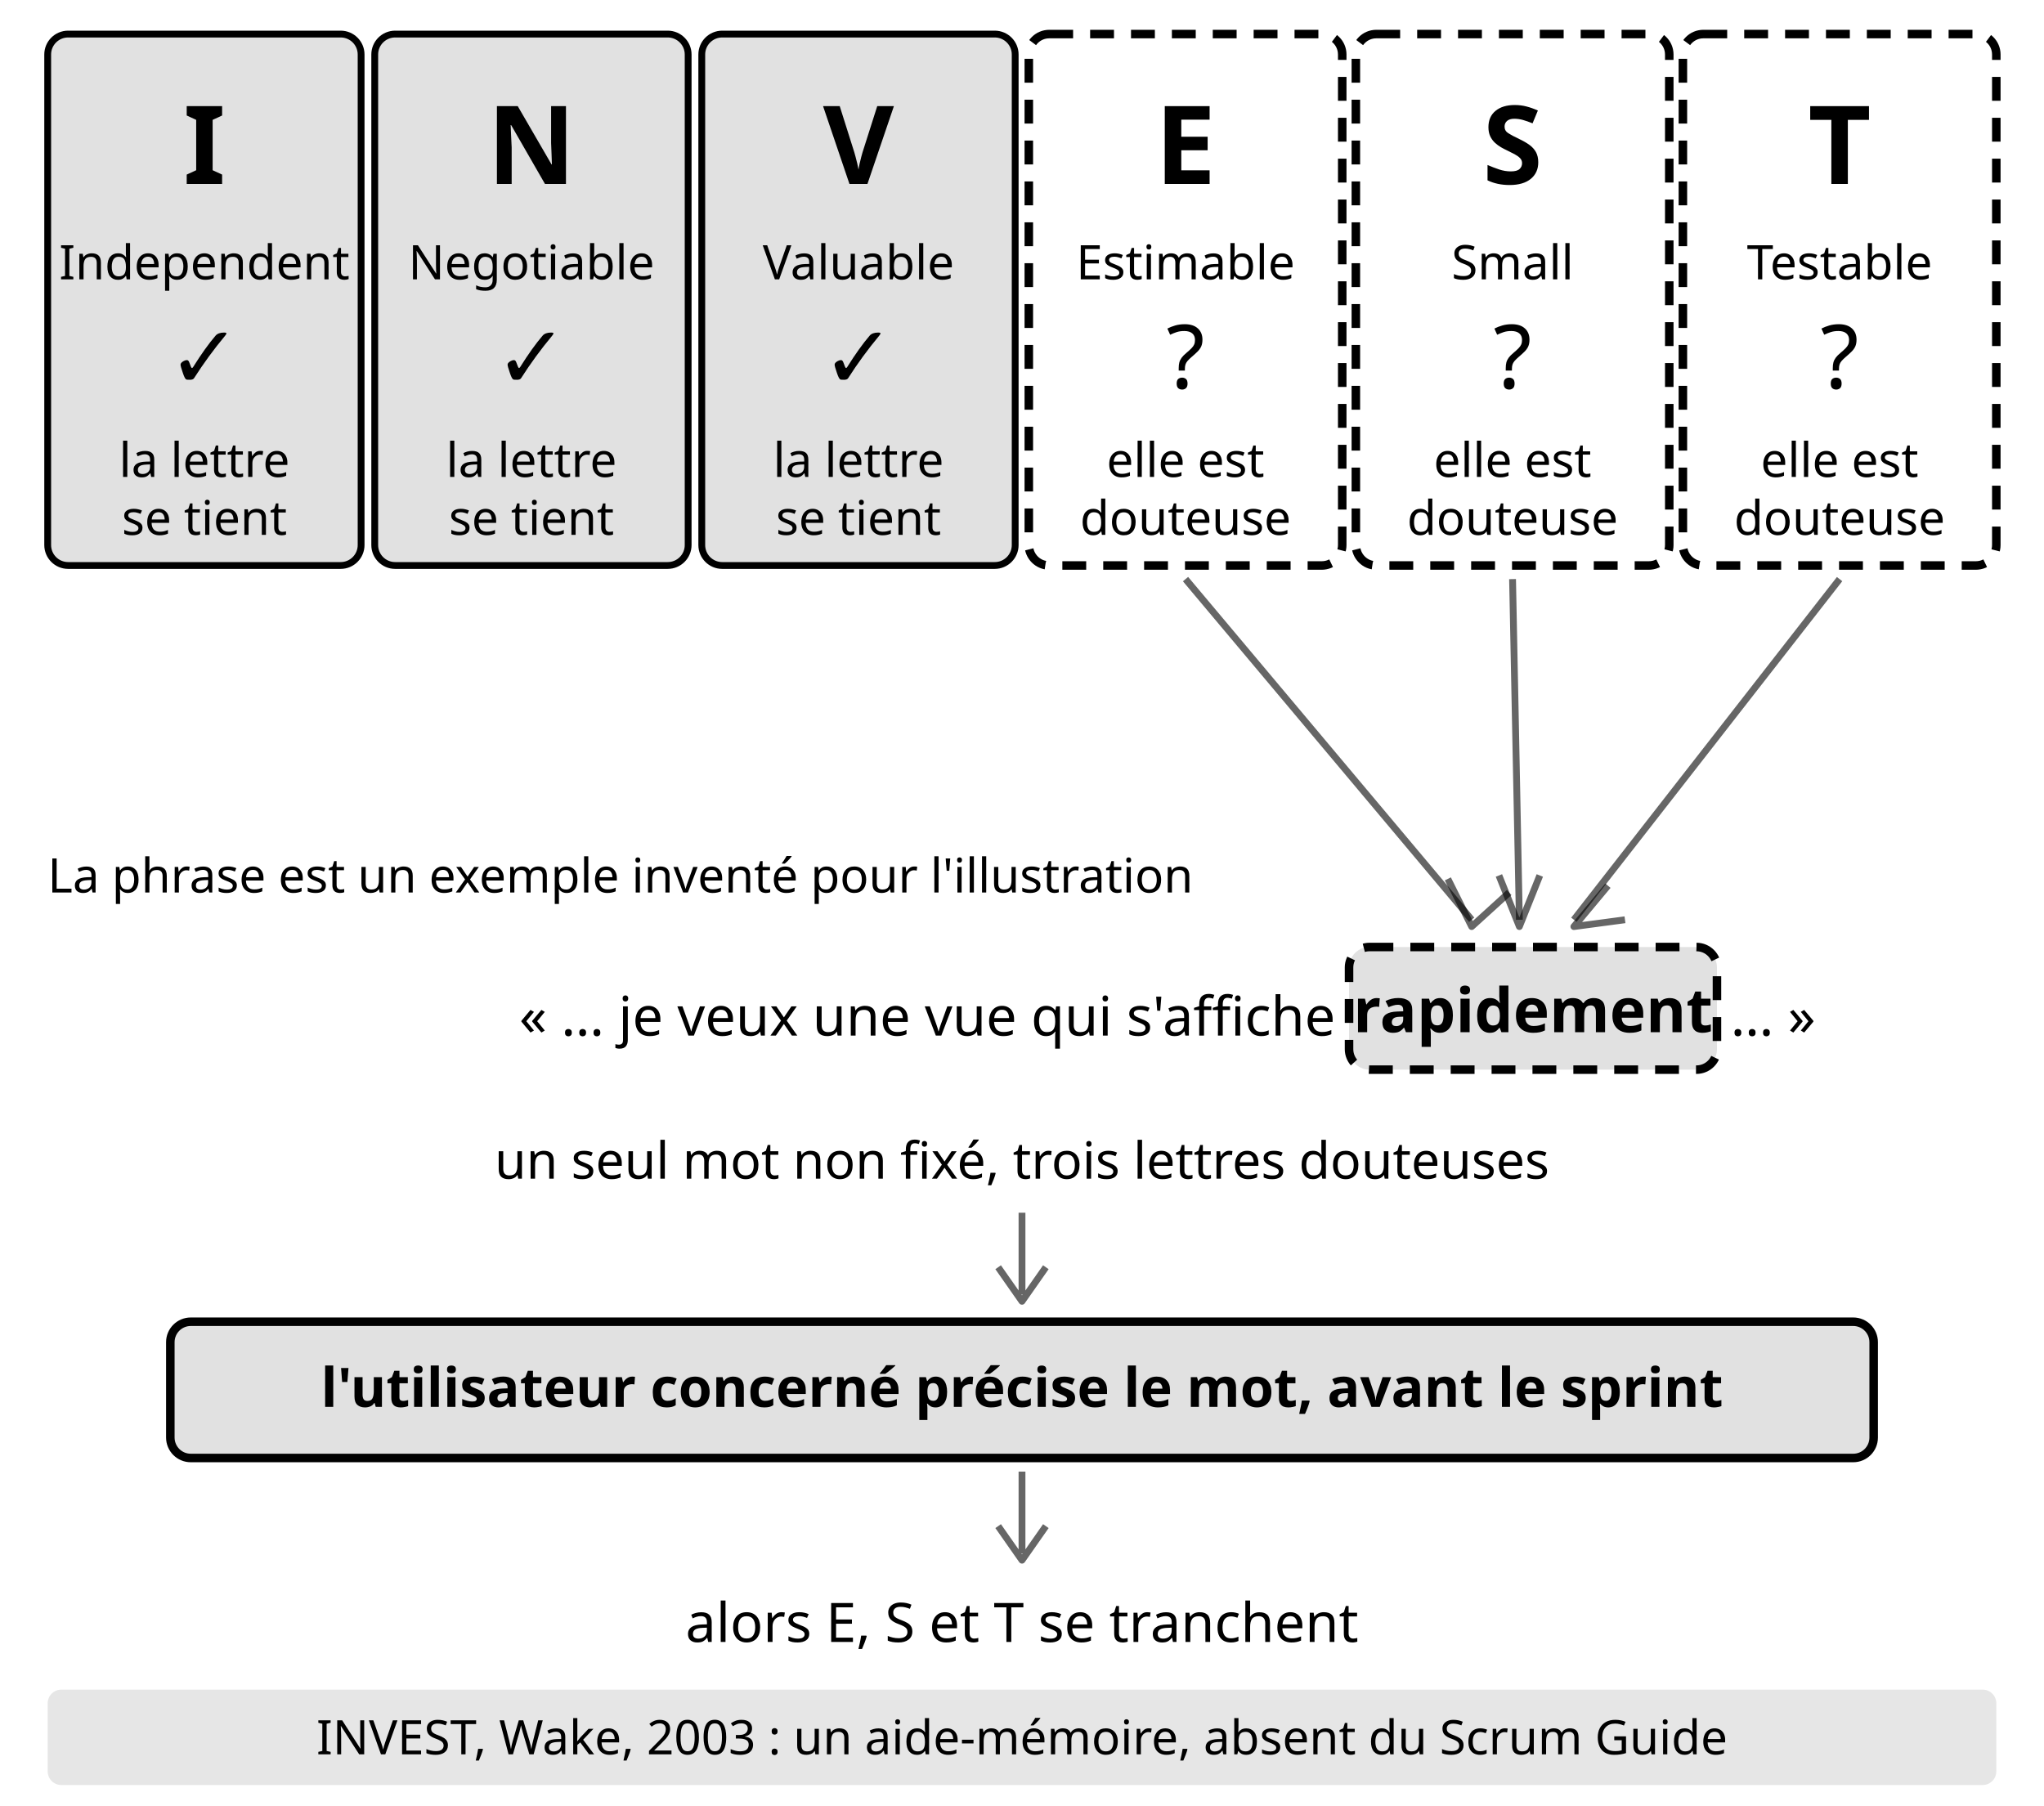
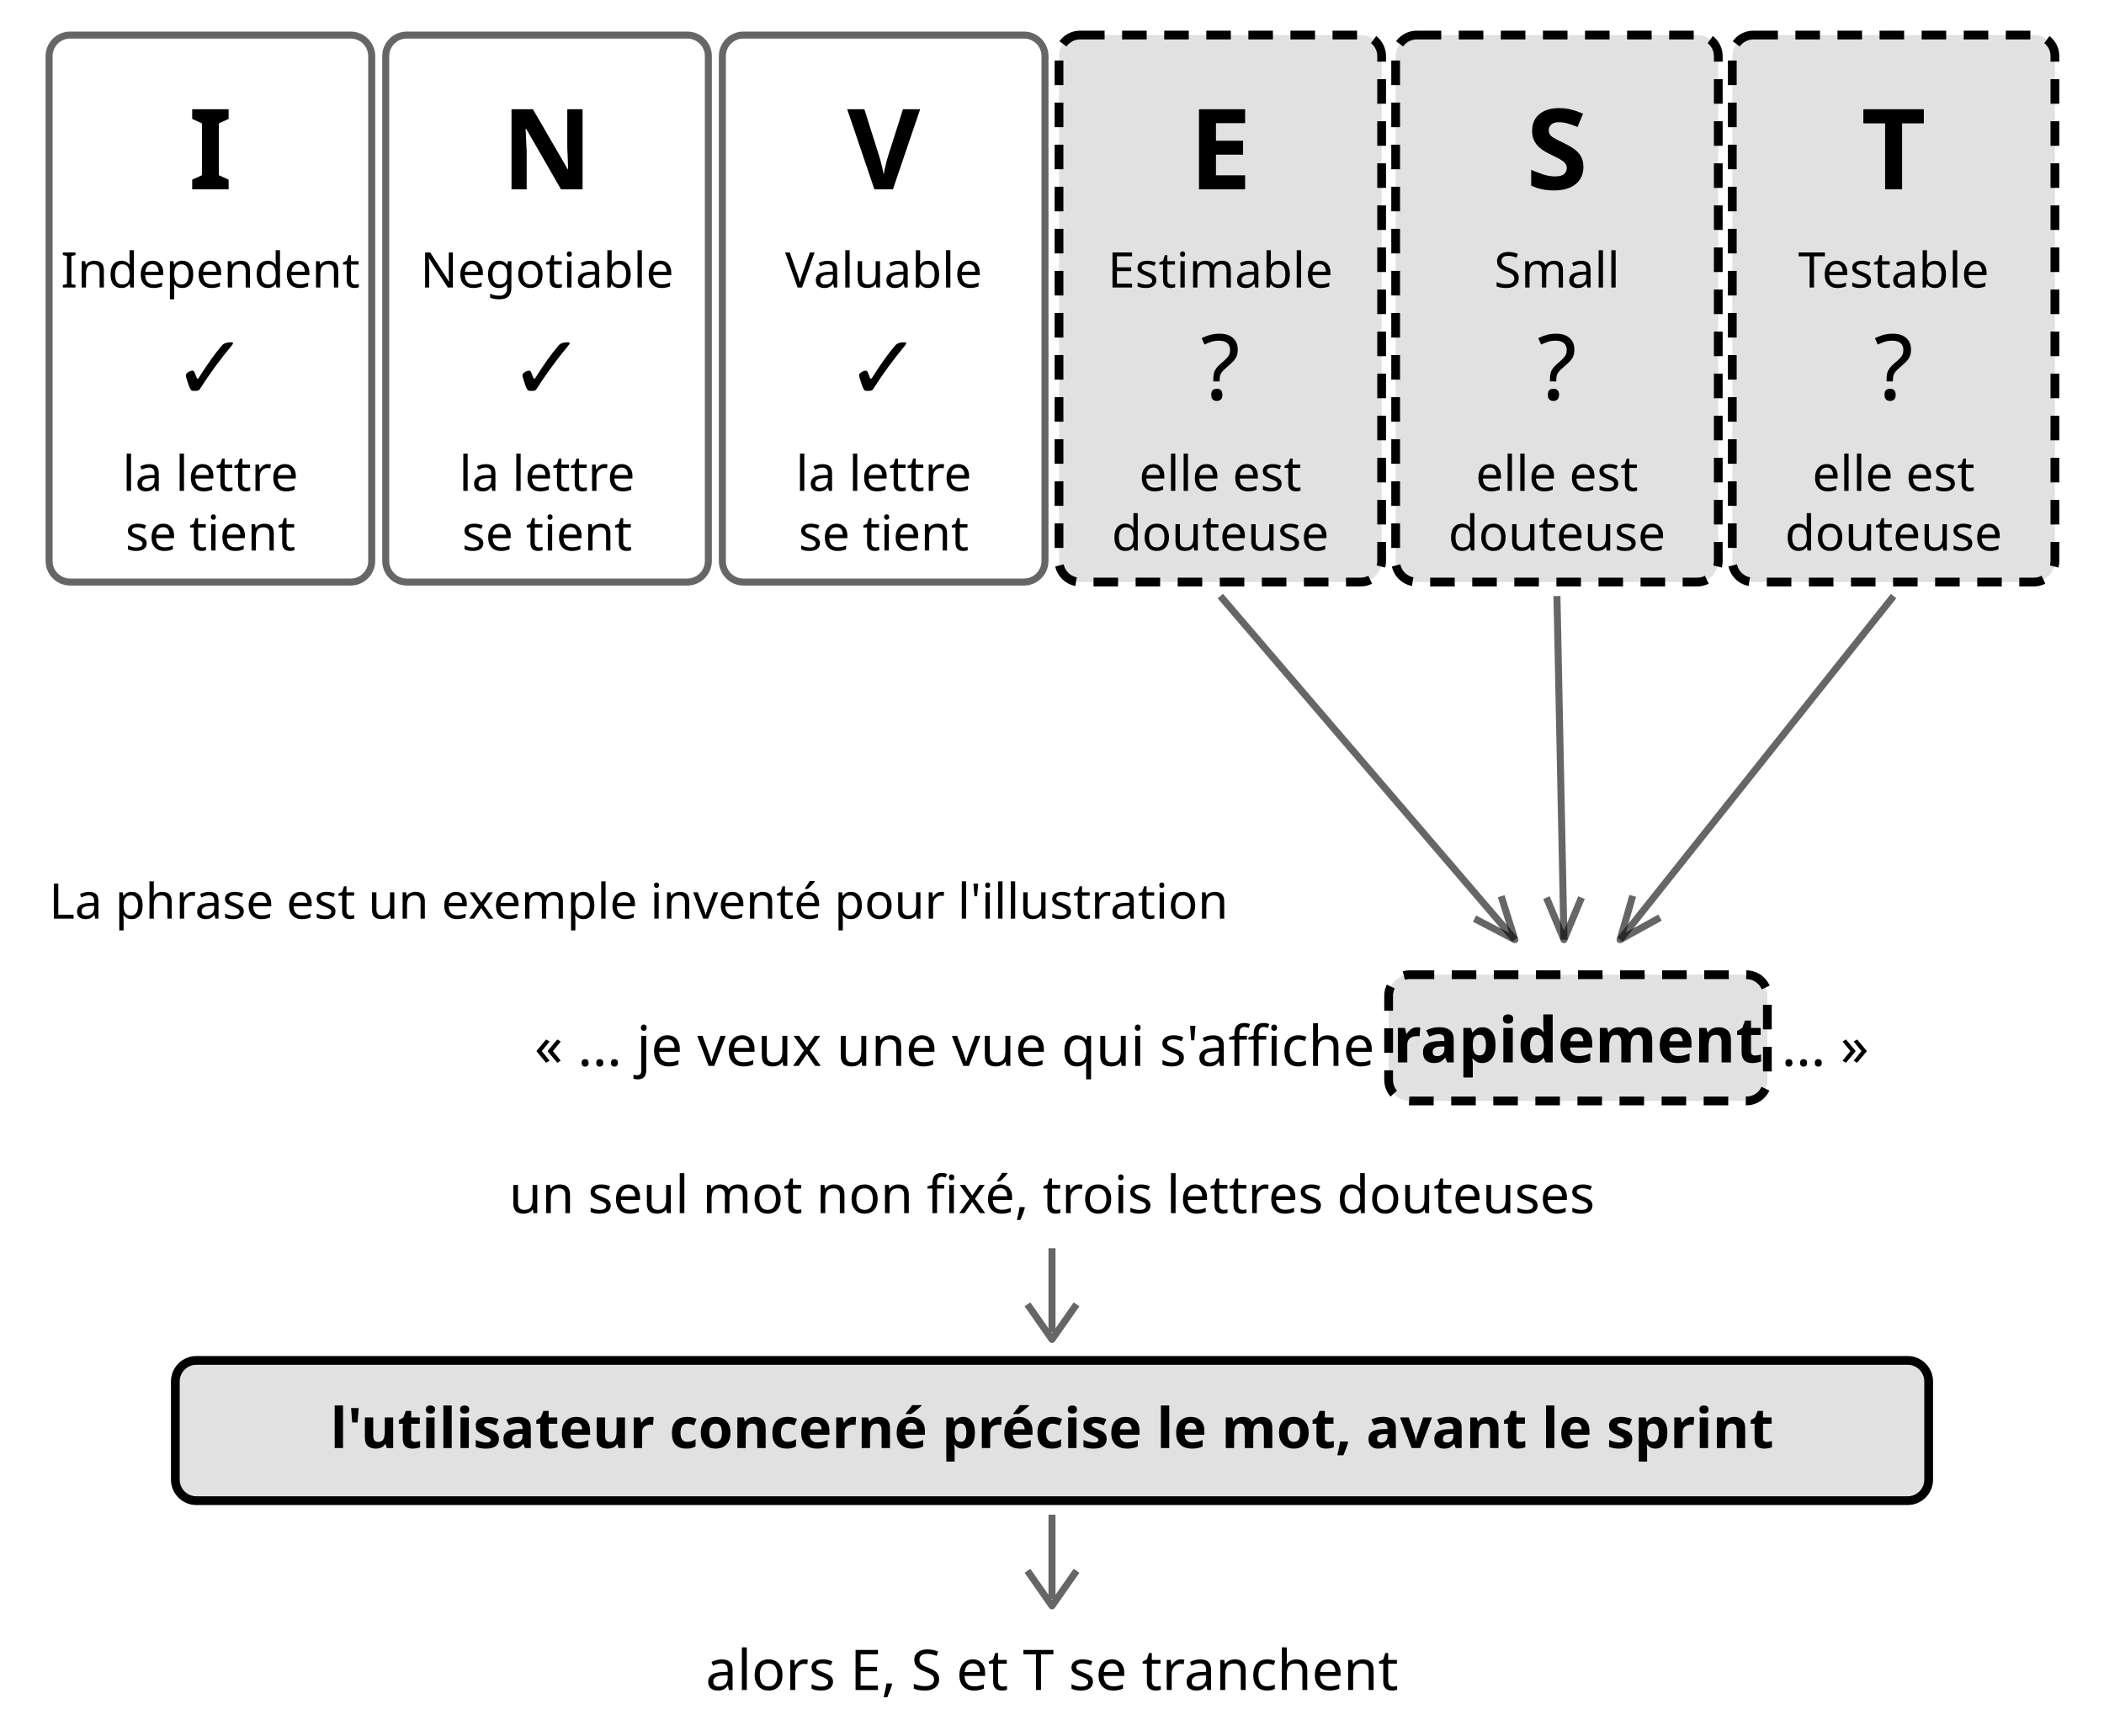
- <svg xmlns="http://www.w3.org/2000/svg" viewBox="0 0 600 530" fill="currentColor" font-family="system-ui, sans-serif" role="img" aria-labelledby="six-lettres-invest-titre six-lettres-invest-desc">
+ <svg xmlns="http://www.w3.org/2000/svg" viewBox="0 0 600 495" fill="currentColor" font-family="system-ui, sans-serif" role="img" aria-labelledby="six-lettres-invest-titre six-lettres-invest-desc">
  <g id="7a1-lettres-tenues" class="secondary" text-anchor="middle">
-     <rect x="14" y="10" width="92" height="156" rx="6" fill="currentColor" fill-opacity="0.12" stroke="currentColor" stroke-width="2" />
-     <rect x="110" y="10" width="92" height="156" rx="6" fill="currentColor" fill-opacity="0.12" stroke="currentColor" stroke-width="2" />
-     <rect x="206" y="10" width="92" height="156" rx="6" fill="currentColor" fill-opacity="0.12" stroke="currentColor" stroke-width="2" />
+     <rect x="14" y="10" width="92" height="156" rx="6" fill="none" stroke="currentColor" stroke-width="2" stroke-opacity="0.6" />
+     <rect x="110" y="10" width="92" height="156" rx="6" fill="none" stroke="currentColor" stroke-width="2" stroke-opacity="0.6" />
+     <rect x="206" y="10" width="92" height="156" rx="6" fill="none" stroke="currentColor" stroke-width="2" stroke-opacity="0.6" />
    <g class="muted">
      <text x="60" y="54" font-size="32" font-weight="bold">I</text>
      <text x="60" y="82" font-size="14">Independent</text>
      <text x="60" y="114" font-size="26">✓</text>
      <text x="60" y="140" font-size="14">la lettre</text>
      <text x="60" y="157" font-size="14">se tient</text>
      <text x="156" y="54" font-size="32" font-weight="bold">N</text>
      <text x="156" y="82" font-size="14">Negotiable</text>
      <text x="156" y="114" font-size="26">✓</text>
      <text x="156" y="140" font-size="14">la lettre</text>
      <text x="156" y="157" font-size="14">se tient</text>
      <text x="252" y="54" font-size="32" font-weight="bold">V</text>
      <text x="252" y="82" font-size="14">Valuable</text>
      <text x="252" y="114" font-size="26">✓</text>
      <text x="252" y="140" font-size="14">la lettre</text>
      <text x="252" y="157" font-size="14">se tient</text>
    </g>
  </g>
  <g id="7a1-lettres-douteuses" class="primary" text-anchor="middle">
-     <rect x="302" y="10" width="92" height="156" rx="6" fill="none" stroke="currentColor" stroke-width="2.5" stroke-dasharray="7 5" />
-     <rect x="398" y="10" width="92" height="156" rx="6" fill="none" stroke="currentColor" stroke-width="2.5" stroke-dasharray="7 5" />
-     <rect x="494" y="10" width="92" height="156" rx="6" fill="none" stroke="currentColor" stroke-width="2.5" stroke-dasharray="7 5" />
+     <rect x="302" y="10" width="92" height="156" rx="6" fill="currentColor" fill-opacity="0.12" stroke="currentColor" stroke-width="2.5" stroke-dasharray="7 5" />
+     <rect x="398" y="10" width="92" height="156" rx="6" fill="currentColor" fill-opacity="0.12" stroke="currentColor" stroke-width="2.5" stroke-dasharray="7 5" />
+     <rect x="494" y="10" width="92" height="156" rx="6" fill="currentColor" fill-opacity="0.12" stroke="currentColor" stroke-width="2.5" stroke-dasharray="7 5" />
    <text x="348" y="54" font-size="32" font-weight="bold">E</text>
    <text x="348" y="82" font-size="14">Estimable</text>
    <text x="444" y="54" font-size="32" font-weight="bold">S</text>
    <text x="444" y="82" font-size="14">Small</text>
    <text x="540" y="54" font-size="32" font-weight="bold">T</text>
    <text x="540" y="82" font-size="14">Testable</text>
    <g class="muted">
      <text x="348" y="114" font-size="26">?</text>
      <text x="348" y="140" font-size="14">elle est</text>
      <text x="348" y="157" font-size="14">douteuse</text>
      <text x="444" y="114" font-size="26">?</text>
      <text x="444" y="140" font-size="14">elle est</text>
      <text x="444" y="157" font-size="14">douteuse</text>
      <text x="540" y="114" font-size="26">?</text>
      <text x="540" y="140" font-size="14">elle est</text>
      <text x="540" y="157" font-size="14">douteuse</text>
    </g>
  </g>
  <g id="7a2-fleches-vers-le-mot" class="primary" fill="none" stroke="currentColor" stroke-width="2" stroke-opacity="0.6">
-     <path d="M348 170 L432 270" />
-     <path d="M444 170 L446 270" />
-     <path d="M540 170 L462 270" />
-     <path d="M425 258 L432 272 L443 262" stroke-linejoin="round" />
-     <path d="M440 257 L446 272 L452 257" stroke-linejoin="round" />
-     <path d="M472 260 L462 272 L477 270" stroke-linejoin="round" />
+     <path d="M348 170 L432 268" />
+     <path d="M444 170 L446 268" />
+     <path d="M540 170 L462 268" />
+     <path d="M420.5 262 L432 268 L428.1 255.6" stroke-linejoin="round" />
+     <path d="M441 256 L446 268 L451 256" stroke-linejoin="round" />
+     <path d="M473.4 261.7 L462 268 L465.6 255.5" stroke-linejoin="round" />
  </g>
  <g id="7a2-phrase-exemple" class="muted" font-size="16">
    <text x="14" y="262" font-size="14">La phrase est un exemple inventé pour l'illustration</text>
    <text x="392" y="304" text-anchor="end">« … je veux une vue qui s'affiche</text>
    <text x="508" y="304">… »</text>
  </g>
  <g id="7a2-mot-flou" class="primary">
    <rect x="396" y="278" width="108" height="36" rx="6" fill="currentColor" fill-opacity="0.12" stroke="currentColor" stroke-width="2.5" stroke-dasharray="7 5" />
    <text x="450" y="303" text-anchor="middle" font-size="18" font-weight="bold">rapidement</text>
  </g>
  <g id="7a2-note-racine" class="muted">
    <text x="300" y="346" text-anchor="middle" font-size="15">un seul mot non fixé, trois lettres douteuses</text>
  </g>
  <g id="7a2-precision-utilisateur" class="primary">
    <path d="M300 356 L300 380 M293 372 L300 382 L307 372" fill="none" stroke="currentColor" stroke-width="2" stroke-opacity="0.6" stroke-linejoin="round" />
    <rect x="50" y="388" width="500" height="40" rx="6" fill="currentColor" fill-opacity="0.12" stroke="currentColor" stroke-width="2.5" />
    <text x="300" y="413" text-anchor="middle" font-size="16" font-weight="bold">l'utilisateur concerné précise le mot, avant le sprint</text>
  </g>
  <g id="7a2-resultat-tranche" class="muted">
    <path d="M300 432 L300 456 M293 448 L300 458 L307 448" fill="none" stroke="currentColor" stroke-width="2" stroke-opacity="0.6" stroke-linejoin="round" />
    <text x="300" y="482" text-anchor="middle" font-size="16">alors E, S et T se tranchent</text>
  </g>
-   <g id="7a1-rappel-origine" class="muted">
-     <rect x="14" y="496" width="572" height="28" rx="4" fill="currentColor" fill-opacity="0.1" />
-     <text x="300" y="515" text-anchor="middle" font-size="14">INVEST, Wake, 2003 : un aide-mémoire, absent du Scrum Guide</text>
-   </g>
</svg>
